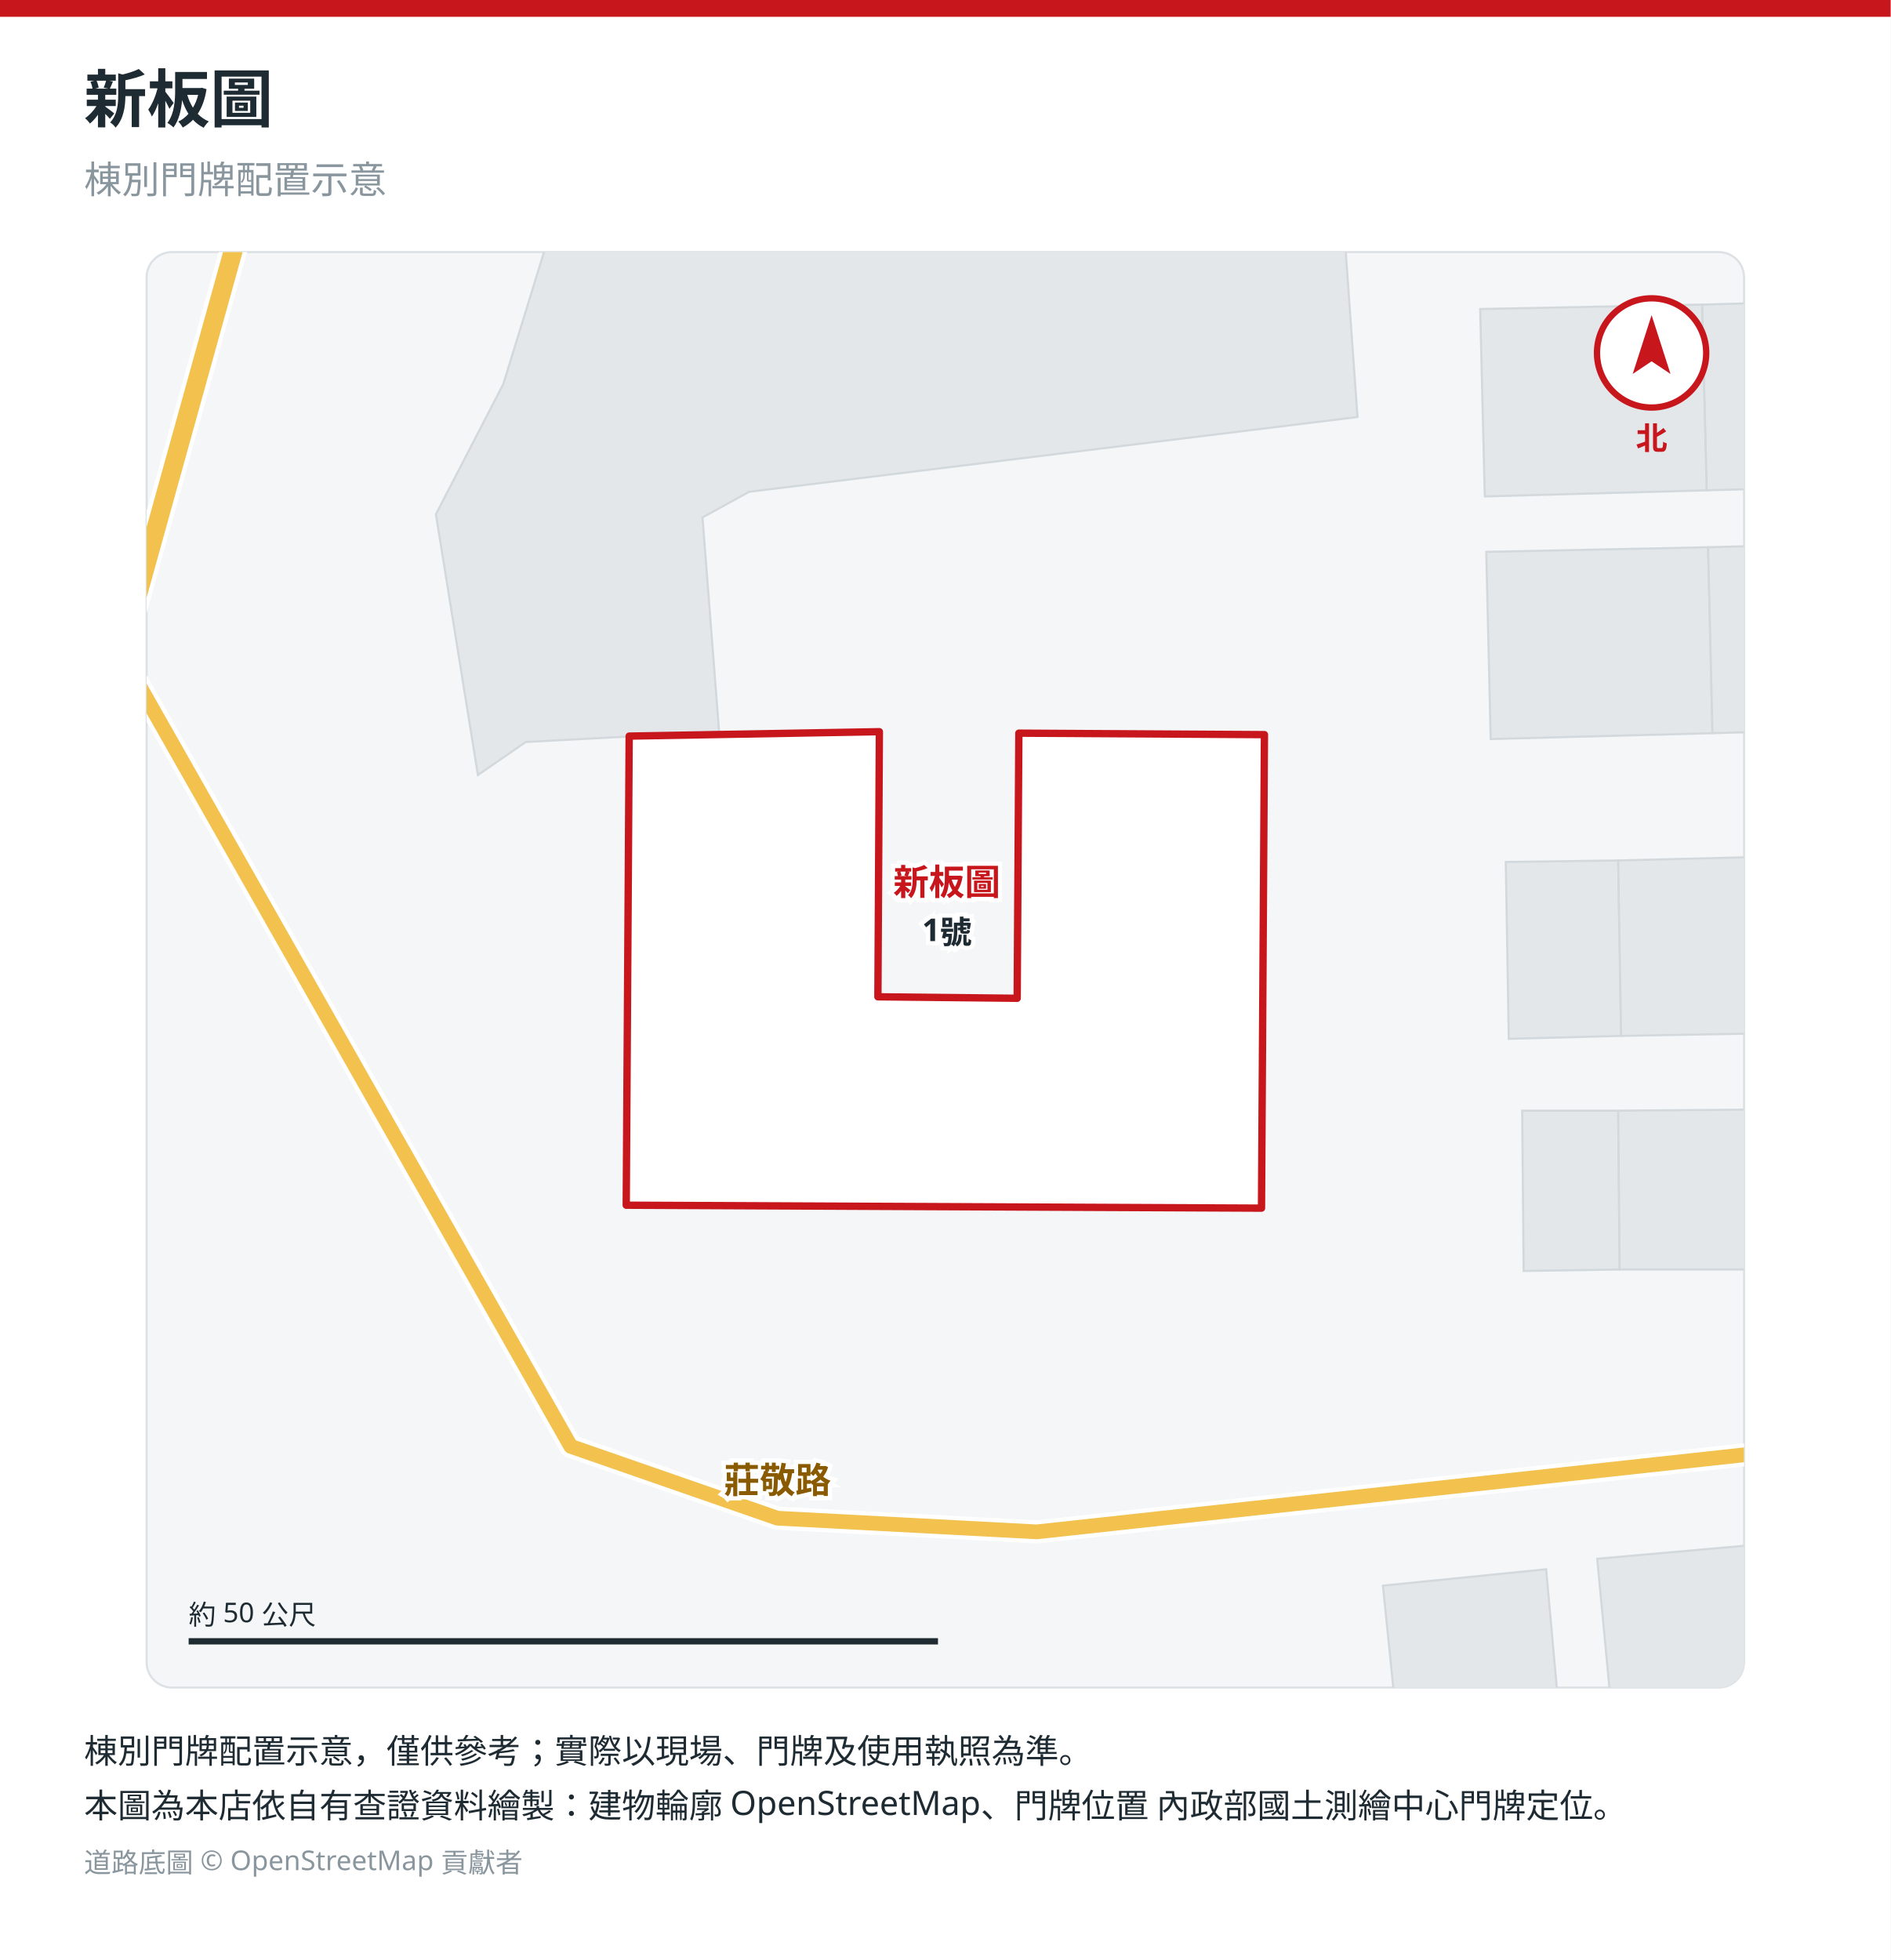
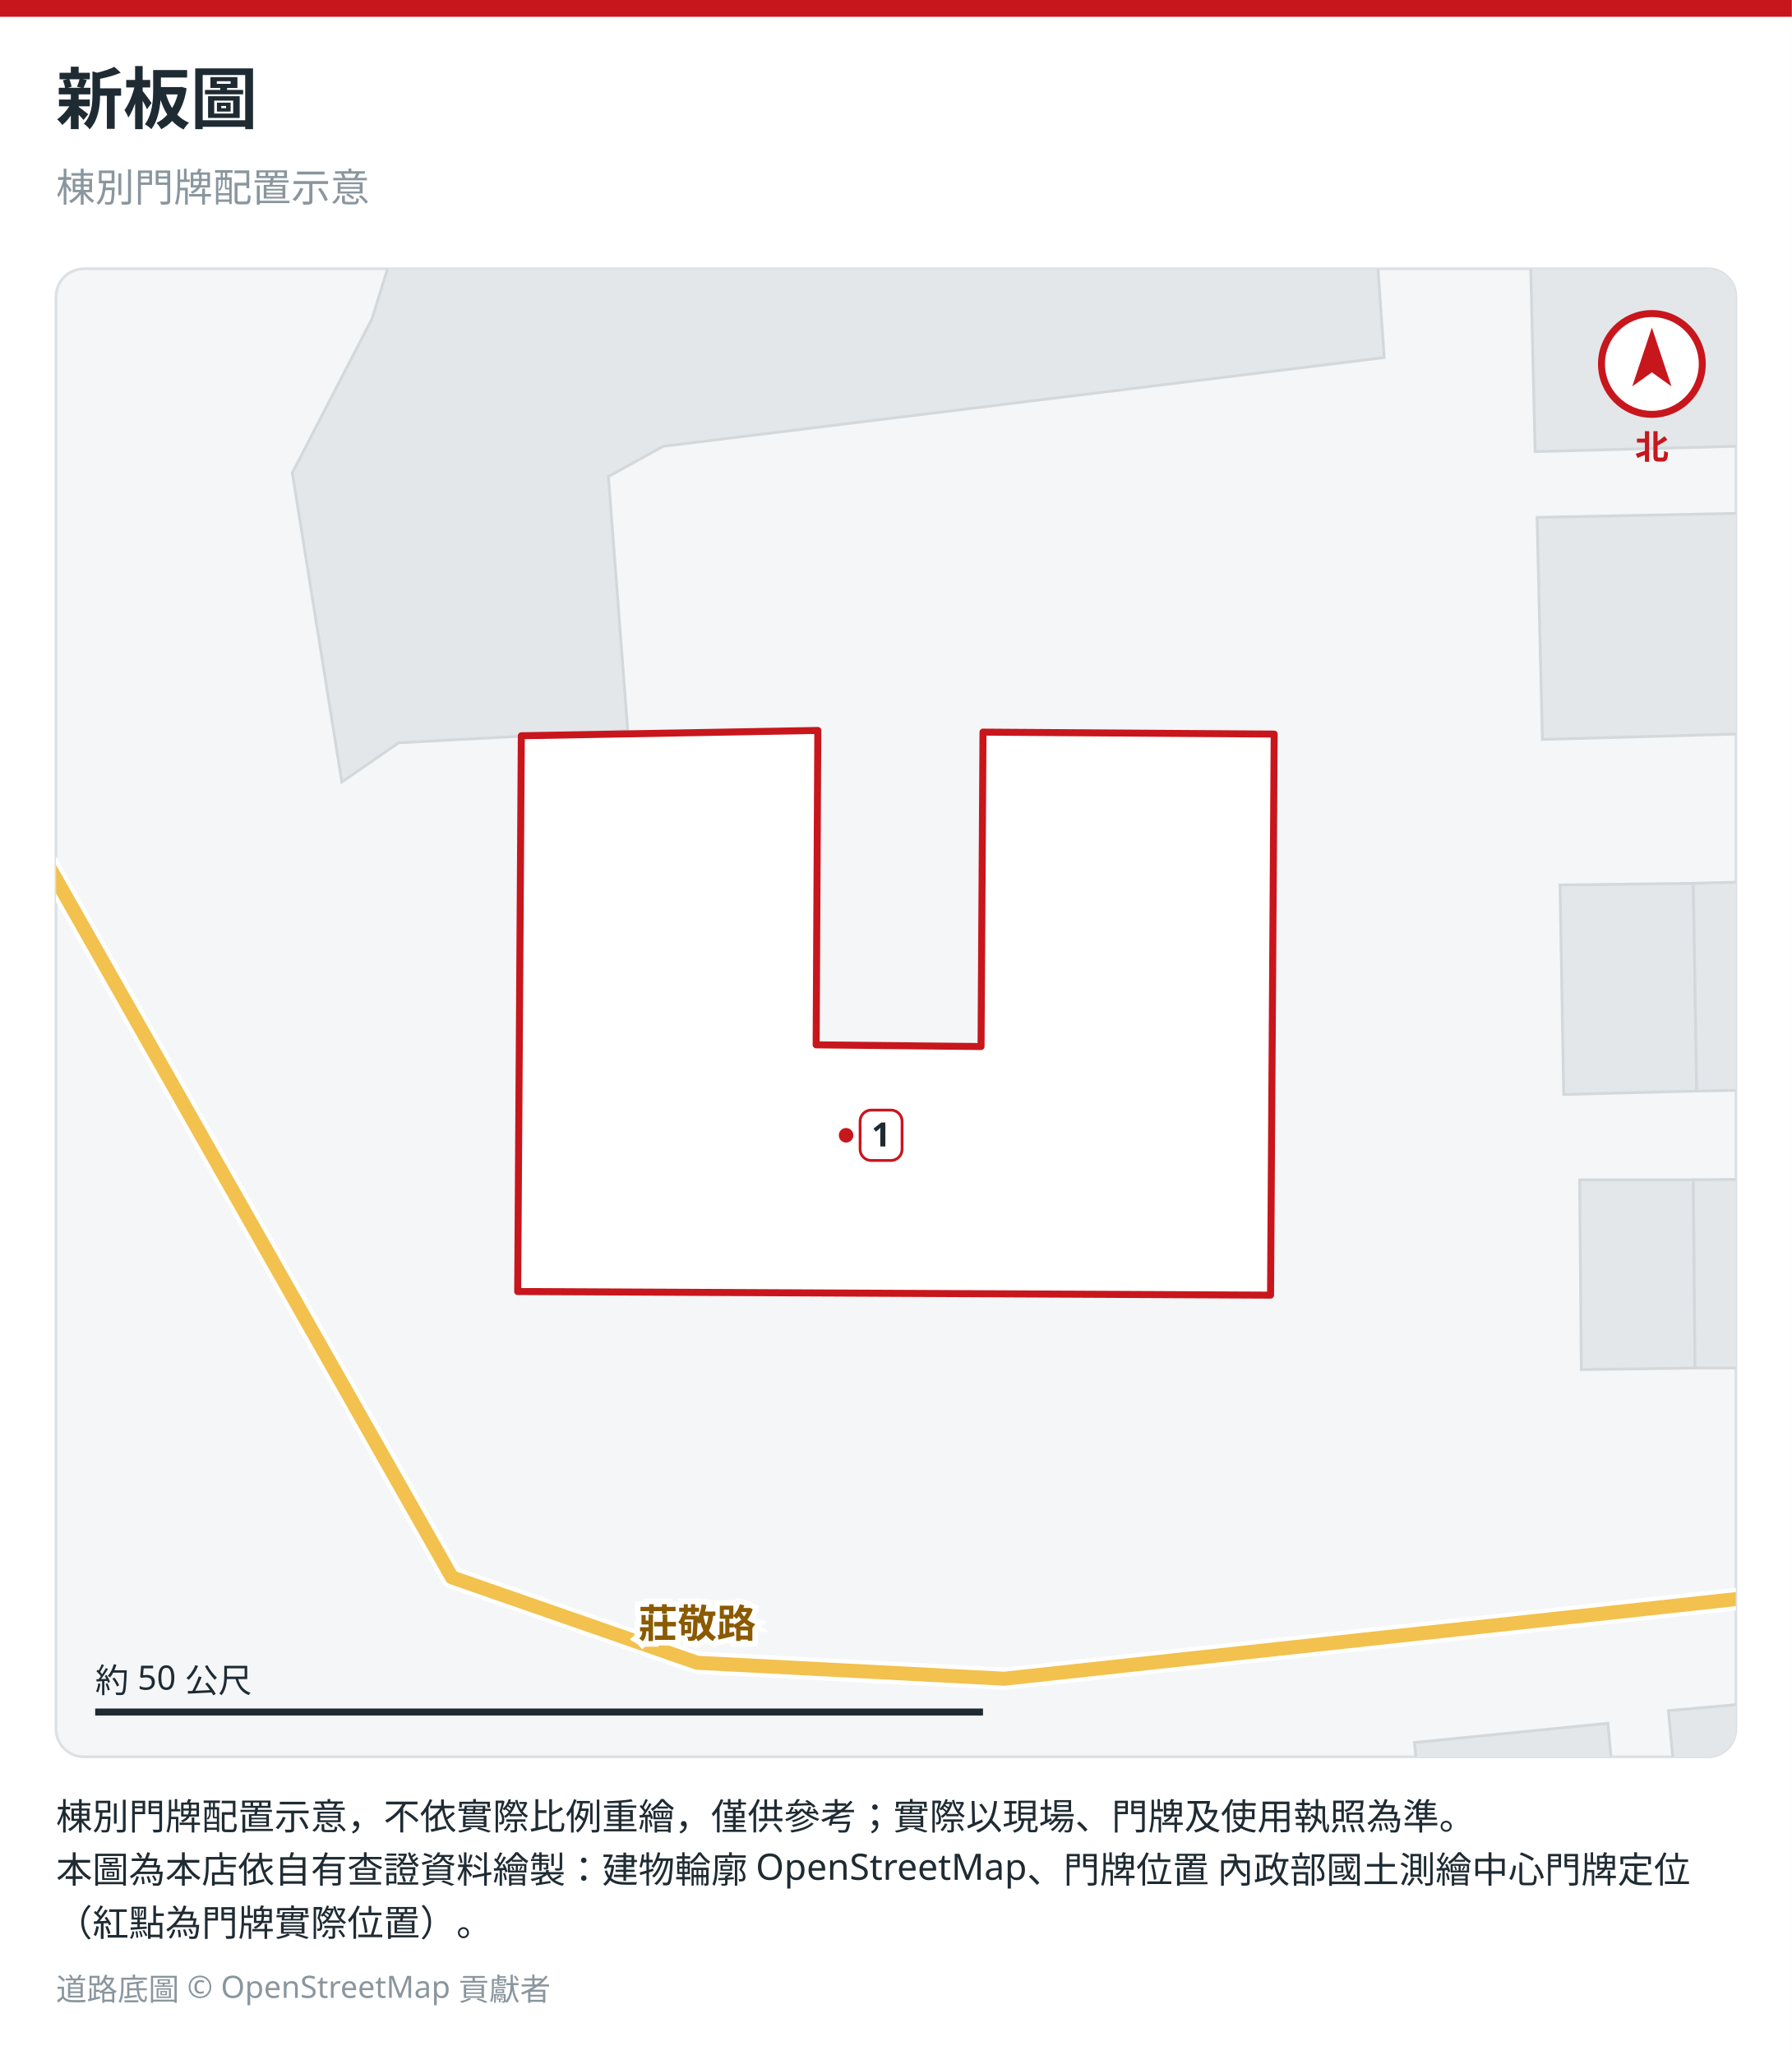
- <svg xmlns="http://www.w3.org/2000/svg" viewBox="0 0 900 933" width="900" height="933" font-family="Noto Sans TC, Microsoft JhengHei, PingFang TC, sans-serif">
+ <svg xmlns="http://www.w3.org/2000/svg" viewBox="0 0 640 734" preserveAspectRatio="xMidYMin meet" style="width:100%;height:auto;max-width:1280px" font-family="Noto Sans TC, Microsoft JhengHei, PingFang TC, sans-serif">
  <rect width="100%" height="100%" fill="#FFFFFF" />
-   <rect width="100%" height="8" fill="#C8161D" />
-   <text x="40" y="58" font-size="30" font-weight="700" fill="#1F2B33">新板圖</text>
-   <text x="40" y="92" font-size="18" fill="#8A969E">棟別門牌配置示意</text>
+   <rect width="100%" height="6" fill="#C8161D" />
+   <text x="20" y="44" font-size="24" font-weight="700" fill="#1F2B33">新板圖</text>
+   <text x="20" y="72" font-size="14" fill="#8A969E">棟別門牌配置示意</text>
  <defs>
    <clipPath id="c">
-       <rect x="69.8" y="120.0" width="760.4" height="683.3" rx="12" />
+       <rect x="20.0" y="96.0" width="600.0" height="531.5" rx="10" />
    </clipPath>
  </defs>
-   <rect x="69.8" y="120.0" width="760.4" height="683.3" rx="12" fill="#F4F6F7" stroke="#DCE1E5" />
+   <rect x="20.0" y="96.0" width="600.0" height="531.5" rx="10" fill="#F4F6F7" stroke="#DCE1E5" />
  <g clip-path="url(#c)">
-     <path d="M263.8,104.3 L239.6,182.8 L207.5,244.8 L227.5,368.9 L250.3,353.2 L342.3,348.3 L334.4,246.3 L356.6,234.1 L646.2,198.5 L636.9,67.9 Z" fill="#E3E7EA" stroke="#D2D8DC" stroke-width="1" />
-     <path d="M2.8,1130.0 L97.6,1053.0 L150.4,1118.6 L55.5,1194.9 Z" fill="#E3E7EA" stroke="#D2D8DC" stroke-width="1" />
-     <path d="M1077.7,513.7 L1196.1,510.2 L1198.2,597.2 L1079.8,600.0 Z" fill="#E3E7EA" stroke="#D2D8DC" stroke-width="1" />
-     <path d="M1068.4,398.9 L1186.8,395.3 L1189.7,481.6 L1071.3,485.2 Z" fill="#E3E7EA" stroke="#D2D8DC" stroke-width="1" />
-     <path d="M1056.3,249.1 L1174.7,245.5 L1176.8,331.8 L1058.4,335.4 Z" fill="#E3E7EA" stroke="#D2D8DC" stroke-width="1" />
-     <path d="M1034.9,881.8 L1026.3,807.6 L1136.9,794.1 L1151.9,913.2 L1104.8,918.9 L1099.1,873.9 Z" fill="#E3E7EA" stroke="#D2D8DC" stroke-width="1" />
-     <path d="M902.2,821.9 L1026.3,807.6 L1034.9,881.8 L911.5,896.1 Z" fill="#E3E7EA" stroke="#D2D8DC" stroke-width="1" />
-     <path d="M802.4,909.6 L793.1,835.4 L902.2,821.9 L911.5,896.1 Z" fill="#E3E7EA" stroke="#D2D8DC" stroke-width="1" />
-     <path d="M664.7,817.6 L741.7,810.5 L753.1,926.0 L676.1,933.2 Z" fill="#E3E7EA" stroke="#D2D8DC" stroke-width="1" />
-     <path d="M658.3,754.8 L736.0,747.0 L741.7,810.5 L664.7,817.6 Z" fill="#E3E7EA" stroke="#D2D8DC" stroke-width="1" />
-     <path d="M987.1,721.3 L1100.5,711.3 L1107.7,785.5 L994.2,796.2 Z" fill="#E3E7EA" stroke="#D2D8DC" stroke-width="1" />
-     <path d="M873.7,732.0 L987.1,721.3 L994.2,796.2 L880.8,806.9 Z" fill="#E3E7EA" stroke="#D2D8DC" stroke-width="1" />
-     <path d="M760.3,742.0 L873.7,732.0 L880.8,806.9 L767.4,816.9 Z" fill="#E3E7EA" stroke="#D2D8DC" stroke-width="1" />
-     <path d="M770.3,528.7 L771.0,604.3 L725.3,605.0 L724.6,528.7 Z" fill="#E3E7EA" stroke="#D2D8DC" stroke-width="1" />
-     <path d="M942.2,528.0 L1028.5,527.3 L1028.5,603.6 L942.2,603.6 Z" fill="#E3E7EA" stroke="#D2D8DC" stroke-width="1" />
-     <path d="M856.6,528.0 L942.2,528.0 L942.2,603.6 L856.6,604.3 Z" fill="#E3E7EA" stroke="#D2D8DC" stroke-width="1" />
-     <path d="M770.3,528.7 L856.6,528.0 L856.6,604.3 L771.0,604.3 Z" fill="#E3E7EA" stroke="#D2D8DC" stroke-width="1" />
-     <path d="M770.3,409.6 L771.7,493.1 L718.2,494.5 L716.8,410.3 Z" fill="#E3E7EA" stroke="#D2D8DC" stroke-width="1" />
-     <path d="M937.9,406.0 L1022.1,404.6 L1023.5,488.8 L939.3,490.2 Z" fill="#E3E7EA" stroke="#D2D8DC" stroke-width="1" />
-     <path d="M854.4,407.5 L937.9,406.0 L939.3,490.2 L855.9,491.6 Z" fill="#E3E7EA" stroke="#D2D8DC" stroke-width="1" />
-     <path d="M770.3,409.6 L854.4,407.5 L855.9,491.6 L771.7,493.1 Z" fill="#E3E7EA" stroke="#D2D8DC" stroke-width="1" />
-     <path d="M707.5,262.7 L813.1,260.5 L815.2,349.0 L709.6,351.8 Z" fill="#E3E7EA" stroke="#D2D8DC" stroke-width="1" />
-     <path d="M918.6,257.7 L1024.2,254.8 L1026.3,343.3 L920.8,346.1 Z" fill="#E3E7EA" stroke="#D2D8DC" stroke-width="1" />
-     <path d="M813.1,260.5 L918.6,257.7 L920.8,346.1 L815.2,349.0 Z" fill="#E3E7EA" stroke="#D2D8DC" stroke-width="1" />
-     <path d="M810.2,145.0 L915.8,142.1 L917.9,230.6 L812.4,233.4 Z" fill="#E3E7EA" stroke="#D2D8DC" stroke-width="1" />
-     <path d="M704.6,147.1 L810.2,145.0 L812.4,233.4 L706.8,236.3 Z" fill="#E3E7EA" stroke="#D2D8DC" stroke-width="1" />
-     <path d="M299.5,-331.5 L253.1,-230.9 L241.7,-130.4 L243.1,-0.5 L251.7,23.0 L645.4,-26.9 L640.4,-80.4 L639.0,-123.9 L662.6,-171.7 Z" fill="#E3E7EA" stroke="#D2D8DC" stroke-width="1" />
-     <path d="M-237.6,34.4 L-94.2,-54.8 L-83.5,-65.5 L-82.8,-80.4 L-85.7,-95.4 L-192.7,-272.3 L-291.1,-207.4 L-246.9,-141.1 L-234.0,-148.9 L-194.1,-94.0 L-216.9,-81.9 L-234.8,-105.4 L-298.2,-61.9 L-271.1,-21.9 L-277.6,-19.1 L-260.4,8.7 L-254.7,5.2 Z" fill="#E3E7EA" stroke="#D2D8DC" stroke-width="1" />
-     <path d="M880.8,-12.7 L970.7,-14.1 L972.1,78.6 L882.3,80.1 Z" fill="#E3E7EA" stroke="#D2D8DC" stroke-width="1" />
-     <path d="M790.2,-11.2 L880.8,-12.7 L882.3,80.1 L791.7,81.5 Z" fill="#E3E7EA" stroke="#D2D8DC" stroke-width="1" />
-     <path d="M700.4,-9.8 L790.2,-11.2 L791.7,81.5 L701.8,82.9 Z" fill="#E3E7EA" stroke="#D2D8DC" stroke-width="1" />
-     <path d="M835.2,-35.5 L707.5,-24.8 L701.1,-104.0 L828.8,-114.0 Z" fill="#E3E7EA" stroke="#D2D8DC" stroke-width="1" />
-     <path d="M962.9,-45.5 L835.2,-35.5 L828.8,-114.0 L956.4,-123.9 Z" fill="#E3E7EA" stroke="#D2D8DC" stroke-width="1" />
-     <path d="M1145.5,-34.8 L1056.3,-32.6 L1053.4,-143.9 L1142.6,-146.8 Z" fill="#E3E7EA" stroke="#D2D8DC" stroke-width="1" />
-     <path d="M1169.7,66.5 L1052.0,69.4 L1049.2,-14.1 L1167.6,-17.0 Z" fill="#E3E7EA" stroke="#D2D8DC" stroke-width="1" />
-     <path d="M1055.6,143.5 L1174.0,140.0 L1176.1,226.3 L1057.7,229.8 Z" fill="#E3E7EA" stroke="#D2D8DC" stroke-width="1" />
-     <path d="M915.8,142.1 L1021.3,139.3 L1023.5,227.7 L917.9,230.6 Z" fill="#E3E7EA" stroke="#D2D8DC" stroke-width="1" />
-     <path d="M602.6,1212.0 L731.0,1212.0 L731.0,1083.7 L602.6,1083.7 Z" fill="#E3E7EA" stroke="#D2D8DC" stroke-width="1" />
-     <path d="M2673.3,-1048.4 L2258.2,-957.8 L1823.8,-925.0 L914.4,-944.2 L579.8,-898.6 L432.9,-804.4 L312.3,-691.0 L104.8,-401.4 L68.4,-255.2 L19.9,185.6 L-219.8,567.2 L-373.9,724.2 L-542.9,854.0 L-1308.3,1336.9" fill="none" stroke="#FFFFFF" stroke-width="13" stroke-linecap="round" stroke-linejoin="round" />
-     <path d="M2673.3,-1048.4 L2258.2,-957.8 L1823.8,-925.0 L914.4,-944.2 L579.8,-898.6 L432.9,-804.4 L312.3,-691.0 L104.8,-401.4 L68.4,-255.2 L19.9,185.6 L-219.8,567.2 L-373.9,724.2 L-542.9,854.0 L-1308.3,1336.9" fill="none" stroke="#F2C14E" stroke-width="9" stroke-linecap="round" stroke-linejoin="round" />
-     <path d="M-1184.2,1417.5 L-429.5,902.5 L-117.1,588.6 L57.7,311.2 L123.3,75.1 L169.0,-320.8 L271.0,-512.7 L504.9,-767.3 L650.4,-828.7 L860.1,-867.2 L1778.9,-846.5 L2339.5,-889.3 L2717.6,-971.3" fill="none" stroke="#FFFFFF" stroke-width="13" stroke-linecap="round" stroke-linejoin="round" />
-     <path d="M-1184.2,1417.5 L-429.5,902.5 L-117.1,588.6 L57.7,311.2 L123.3,75.1 L169.0,-320.8 L271.0,-512.7 L504.9,-767.3 L650.4,-828.7 L860.1,-867.2 L1778.9,-846.5 L2339.5,-889.3 L2717.6,-971.3" fill="none" stroke="#F2C14E" stroke-width="9" stroke-linecap="round" stroke-linejoin="round" />
-     <path d="M1827.4,334.0 L1738.9,451.0 L1564.9,579.4 L1391.5,631.4 L493.5,729.2 L370.1,722.7 L271.7,688.5 L57.7,311.2 L-18.6,257.7" fill="none" stroke="#FFFFFF" stroke-width="11" stroke-linecap="round" stroke-linejoin="round" />
-     <path d="M1827.4,334.0 L1738.9,451.0 L1564.9,579.4 L1391.5,631.4 L493.5,729.2 L370.1,722.7 L271.7,688.5 L57.7,311.2 L-18.6,257.7" fill="none" stroke="#F2C14E" stroke-width="7" stroke-linecap="round" stroke-linejoin="round" />
-     <path d="M-36.5,-80.4 L-654.2,300.5 L-816.8,247.7" fill="none" stroke="#FFFFFF" stroke-width="11" stroke-linecap="round" stroke-linejoin="round" />
-     <path d="M-36.5,-80.4 L-654.2,300.5 L-816.8,247.7" fill="none" stroke="#F2C14E" stroke-width="7" stroke-linecap="round" stroke-linejoin="round" />
-     <path d="M1838.1,-4995.0 L-430.2,-1496.3 L-500.1,-1345.1 L-521.5,-1213.1 L-491.5,-954.9 L-258.3,-464.2 L45.6,53.0" fill="none" stroke="#FFFFFF" stroke-width="11" stroke-linecap="round" stroke-linejoin="round" />
-     <path d="M1838.1,-4995.0 L-430.2,-1496.3 L-500.1,-1345.1 L-521.5,-1213.1 L-491.5,-954.9 L-258.3,-464.2 L45.6,53.0" fill="none" stroke="#F2C14E" stroke-width="7" stroke-linecap="round" stroke-linejoin="round" />
-     <path d="M68.4,-255.2 L13.5,-218.8 L-99.9,-201.0" fill="none" stroke="#FFFFFF" stroke-width="11" stroke-linecap="round" stroke-linejoin="round" />
-     <path d="M68.4,-255.2 L13.5,-218.8 L-99.9,-201.0" fill="none" stroke="#F2C14E" stroke-width="7" stroke-linecap="round" stroke-linejoin="round" />
-     <path d="M298.1,573.7 L299.5,350.4 L418.6,348.3 L417.9,474.5 L484.2,475.2 L485.0,349.0 L601.9,349.7 L600.5,575.1 Z" fill="#FFFFFF" stroke="#C8161D" stroke-width="3.5" stroke-linejoin="round" />
+     <path d="M154.5,44.0 L132.9,113.8 L104.4,168.9 L122.1,279.3 L142.4,265.3 L224.2,260.9 L217.3,170.2 L236.9,159.4 L494.4,127.7 L486.2,11.6 Z" fill="#E3E7EA" stroke="#D2D8DC" stroke-width="1" />
+     <path d="M869.9,305.9 L975.2,302.8 L977.7,379.5 L872.4,382.7 Z" fill="#E3E7EA" stroke="#D2D8DC" stroke-width="1" />
+     <path d="M859.1,172.7 L964.4,169.6 L966.3,246.3 L861.0,249.5 Z" fill="#E3E7EA" stroke="#D2D8DC" stroke-width="1" />
+     <path d="M840.1,735.3 L832.5,669.4 L930.8,657.3 L944.1,763.2 L902.2,768.3 L897.2,728.3 Z" fill="#E3E7EA" stroke="#D2D8DC" stroke-width="1" />
+     <path d="M722.1,682.0 L832.5,669.4 L840.1,735.3 L730.4,748.0 Z" fill="#E3E7EA" stroke="#D2D8DC" stroke-width="1" />
+     <path d="M633.3,760.1 L625.1,694.1 L722.1,682.0 L730.4,748.0 Z" fill="#E3E7EA" stroke="#D2D8DC" stroke-width="1" />
+     <path d="M510.9,678.2 L579.4,671.9 L589.6,774.6 L521.1,781.0 Z" fill="#E3E7EA" stroke="#D2D8DC" stroke-width="1" />
+     <path d="M505.2,622.4 L574.3,615.5 L579.4,671.9 L510.9,678.2 Z" fill="#E3E7EA" stroke="#D2D8DC" stroke-width="1" />
+     <path d="M797.6,592.6 L898.4,583.7 L904.8,649.7 L803.9,659.2 Z" fill="#E3E7EA" stroke="#D2D8DC" stroke-width="1" />
+     <path d="M696.7,602.1 L797.6,592.6 L803.9,659.2 L703.1,668.7 Z" fill="#E3E7EA" stroke="#D2D8DC" stroke-width="1" />
+     <path d="M595.9,611.0 L696.7,602.1 L703.1,668.7 L602.2,677.6 Z" fill="#E3E7EA" stroke="#D2D8DC" stroke-width="1" />
+     <path d="M604.8,421.4 L605.4,488.6 L564.8,489.2 L564.2,421.4 Z" fill="#E3E7EA" stroke="#D2D8DC" stroke-width="1" />
+     <path d="M757.6,420.7 L834.4,420.1 L834.4,488.0 L757.6,488.0 Z" fill="#E3E7EA" stroke="#D2D8DC" stroke-width="1" />
+     <path d="M681.5,420.7 L757.6,420.7 L757.6,488.0 L681.5,488.6 Z" fill="#E3E7EA" stroke="#D2D8DC" stroke-width="1" />
+     <path d="M604.8,421.4 L681.5,420.7 L681.5,488.6 L605.4,488.6 Z" fill="#E3E7EA" stroke="#D2D8DC" stroke-width="1" />
+     <path d="M604.8,315.5 L606.0,389.7 L558.5,390.9 L557.2,316.1 Z" fill="#E3E7EA" stroke="#D2D8DC" stroke-width="1" />
+     <path d="M753.8,312.3 L828.7,311.0 L829.9,385.9 L755.1,387.1 Z" fill="#E3E7EA" stroke="#D2D8DC" stroke-width="1" />
+     <path d="M679.6,313.5 L753.8,312.3 L755.1,387.1 L680.9,388.4 Z" fill="#E3E7EA" stroke="#D2D8DC" stroke-width="1" />
+     <path d="M604.8,315.5 L679.6,313.5 L680.9,388.4 L606.0,389.7 Z" fill="#E3E7EA" stroke="#D2D8DC" stroke-width="1" />
+     <path d="M549.0,184.8 L642.8,182.9 L644.7,261.5 L550.9,264.1 Z" fill="#E3E7EA" stroke="#D2D8DC" stroke-width="1" />
+     <path d="M736.7,180.4 L830.6,177.8 L832.5,256.5 L738.6,259.0 Z" fill="#E3E7EA" stroke="#D2D8DC" stroke-width="1" />
+     <path d="M642.8,182.9 L736.7,180.4 L738.6,259.0 L644.7,261.5 Z" fill="#E3E7EA" stroke="#D2D8DC" stroke-width="1" />
+     <path d="M640.3,80.1 L734.2,77.6 L736.1,156.3 L642.2,158.8 Z" fill="#E3E7EA" stroke="#D2D8DC" stroke-width="1" />
+     <path d="M546.4,82.0 L640.3,80.1 L642.2,158.8 L548.3,161.3 Z" fill="#E3E7EA" stroke="#D2D8DC" stroke-width="1" />
+     <path d="M186.2,-343.5 L144.9,-254.1 L134.8,-164.7 L136.1,-49.2 L143.7,-28.3 L493.8,-72.7 L489.3,-120.3 L488.1,-159.0 L509.0,-201.5 Z" fill="#E3E7EA" stroke="#D2D8DC" stroke-width="1" />
+     <path d="M-291.4,-18.2 L-163.9,-97.4 L-154.4,-107.0 L-153.8,-120.3 L-156.3,-133.6 L-251.5,-290.9 L-339.0,-233.2 L-299.7,-174.2 L-288.2,-181.2 L-252.7,-132.3 L-273.0,-121.5 L-288.9,-142.5 L-345.3,-103.8 L-321.2,-68.3 L-326.9,-65.7 L-311.7,-41.0 L-306.6,-44.2 Z" fill="#E3E7EA" stroke="#D2D8DC" stroke-width="1" />
+     <path d="M703.1,-60.0 L783.0,-61.3 L784.3,21.2 L704.4,22.4 Z" fill="#E3E7EA" stroke="#D2D8DC" stroke-width="1" />
+     <path d="M622.5,-58.8 L703.1,-60.0 L704.4,22.4 L623.8,23.7 Z" fill="#E3E7EA" stroke="#D2D8DC" stroke-width="1" />
+     <path d="M542.6,-57.5 L622.5,-58.8 L623.8,23.7 L543.9,25.0 Z" fill="#E3E7EA" stroke="#D2D8DC" stroke-width="1" />
+     <path d="M662.5,-80.3 L549.0,-70.8 L543.3,-141.2 L656.8,-150.1 Z" fill="#E3E7EA" stroke="#D2D8DC" stroke-width="1" />
+     <path d="M776.0,-89.2 L662.5,-80.3 L656.8,-150.1 L770.3,-159.0 Z" fill="#E3E7EA" stroke="#D2D8DC" stroke-width="1" />
+     <path d="M938.4,-79.7 L859.1,-77.8 L856.6,-176.7 L935.9,-179.3 Z" fill="#E3E7EA" stroke="#D2D8DC" stroke-width="1" />
+     <path d="M960.0,10.4 L855.3,12.9 L852.8,-61.3 L958.1,-63.8 Z" fill="#E3E7EA" stroke="#D2D8DC" stroke-width="1" />
+     <path d="M858.5,78.9 L963.8,75.7 L965.7,152.4 L860.4,155.6 Z" fill="#E3E7EA" stroke="#D2D8DC" stroke-width="1" />
+     <path d="M734.2,77.6 L828.0,75.1 L829.9,153.7 L736.1,156.3 Z" fill="#E3E7EA" stroke="#D2D8DC" stroke-width="1" />
+     <path d="M2297.0,-981.0 L1927.8,-900.4 L1541.6,-871.2 L732.9,-888.4 L435.4,-847.8 L304.8,-764.0 L197.6,-663.2 L13.0,-405.7 L-19.3,-275.7 L-62.5,116.3 L-275.6,455.6 L-412.6,595.2 L-562.9,710.6 L-1243.4,1140.0" fill="none" stroke="#FFFFFF" stroke-width="10" stroke-linecap="round" stroke-linejoin="round" />
+     <path d="M2297.0,-981.0 L1927.8,-900.4 L1541.6,-871.2 L732.9,-888.4 L435.4,-847.8 L304.8,-764.0 L197.6,-663.2 L13.0,-405.7 L-19.3,-275.7 L-62.5,116.3 L-275.6,455.6 L-412.6,595.2 L-562.9,710.6 L-1243.4,1140.0" fill="none" stroke="#F2C14E" stroke-width="7" stroke-linecap="round" stroke-linejoin="round" />
+     <path d="M-1133.1,1211.6 L-462.0,753.7 L-184.2,474.6 L-28.8,227.9 L29.5,18.0 L70.1,-334.0 L160.8,-504.6 L368.8,-731.1 L498.2,-785.6 L684.7,-819.9 L1501.6,-801.5 L2000.1,-839.5 L2336.3,-912.5" fill="none" stroke="#FFFFFF" stroke-width="10" stroke-linecap="round" stroke-linejoin="round" />
+     <path d="M-1133.1,1211.6 L-462.0,753.7 L-184.2,474.6 L-28.8,227.9 L29.5,18.0 L70.1,-334.0 L160.8,-504.6 L368.8,-731.1 L498.2,-785.6 L684.7,-819.9 L1501.6,-801.5 L2000.1,-839.5 L2336.3,-912.5" fill="none" stroke="#F2C14E" stroke-width="7" stroke-linecap="round" stroke-linejoin="round" />
+     <path d="M1544.7,248.2 L1466.1,352.2 L1311.3,466.4 L1157.2,512.7 L358.7,599.6 L249.0,593.9 L161.4,563.4 L-28.8,227.9 L-96.7,180.4" fill="none" stroke="#FFFFFF" stroke-width="8" stroke-linecap="round" stroke-linejoin="round" />
+     <path d="M1544.7,248.2 L1466.1,352.2 L1311.3,466.4 L1157.2,512.7 L358.7,599.6 L249.0,593.9 L161.4,563.4 L-28.8,227.9 L-96.7,180.4" fill="none" stroke="#F2C14E" stroke-width="5" stroke-linecap="round" stroke-linejoin="round" />
+     <path d="M-112.6,-120.3 L-661.8,218.4 L-806.4,171.5" fill="none" stroke="#FFFFFF" stroke-width="8" stroke-linecap="round" stroke-linejoin="round" />
+     <path d="M-112.6,-120.3 L-661.8,218.4 L-806.4,171.5" fill="none" stroke="#F2C14E" stroke-width="5" stroke-linecap="round" stroke-linejoin="round" />
+     <path d="M1554.2,-4490.3 L-462.7,-1379.3 L-524.8,-1244.8 L-543.8,-1127.5 L-517.2,-897.9 L-309.8,-461.5 L-39.6,-1.7" fill="none" stroke="#FFFFFF" stroke-width="8" stroke-linecap="round" stroke-linejoin="round" />
+     <path d="M1554.2,-4490.3 L-462.7,-1379.3 L-524.8,-1244.8 L-543.8,-1127.5 L-517.2,-897.9 L-309.8,-461.5 L-39.6,-1.7" fill="none" stroke="#F2C14E" stroke-width="5" stroke-linecap="round" stroke-linejoin="round" />
+     <path d="M-19.3,-275.7 L-68.2,-243.3 L-169.0,-227.5" fill="none" stroke="#FFFFFF" stroke-width="8" stroke-linecap="round" stroke-linejoin="round" />
+     <path d="M-19.3,-275.7 L-68.2,-243.3 L-169.0,-227.5" fill="none" stroke="#F2C14E" stroke-width="5" stroke-linecap="round" stroke-linejoin="round" />
+     <path d="M184.9,461.3 L186.2,262.8 L292.1,260.9 L291.5,373.2 L350.4,373.8 L351.1,261.5 L455.1,262.2 L453.8,462.6 Z" fill="#FFFFFF" stroke="#C8161D" stroke-width="2.5" stroke-linejoin="round" />
  </g>
-   <text x="370.1" y="710.7" font-size="17" font-weight="700" fill="#8A5A00" text-anchor="middle" stroke="#FFFFFF" stroke-width="4" paint-order="stroke">莊敬路</text>
-   <text x="450.7" y="426.0" font-size="17" font-weight="700" fill="#C8161D" text-anchor="middle" stroke="#FFFFFF" stroke-width="4" paint-order="stroke">新板圖</text>
-   <text x="450.7" y="448.0" font-size="15" font-weight="600" fill="#1F2B33" text-anchor="middle" stroke="#FFFFFF" stroke-width="4" paint-order="stroke">1號</text>
-   <circle cx="786.2" cy="168.0" r="26" fill="#FFFFFF" stroke="#C8161D" stroke-width="3" />
-   <path d="M786.2,150.0 L795.2,178.0 L786.2,172.0 L777.2,178.0 Z" fill="#C8161D" />
-   <text x="786.2" y="214.0" font-size="15" font-weight="700" fill="#C8161D" text-anchor="middle">北</text>
-   <line x1="89.8" y1="781.3" x2="446.5" y2="781.3" stroke="#1F2B33" stroke-width="3" />
-   <text x="89.8" y="773.3" font-size="13" fill="#1F2B33">約 50 公尺</text>
-   <text x="40" y="839.3" font-size="16" fill="#1F2B33">棟別門牌配置示意，僅供參考；實際以現場、門牌及使用執照為準。</text>
-   <text x="40" y="865.3" font-size="16" fill="#1F2B33">本圖為本店依自有查證資料繪製：建物輪廓 OpenStreetMap、門牌位置 內政部國土測繪中心門牌定位。</text>
-   <text x="40" y="891.3" font-size="13" fill="#8A969E">道路底圖 © OpenStreetMap 貢獻者</text>
+   <text x="249.0" y="584.9" font-size="14" font-weight="700" fill="#8A5A00" text-anchor="middle" stroke="#FFFFFF" stroke-width="4" paint-order="stroke">莊敬路</text>
+   <circle cx="302.2" cy="405.5" r="3.2" fill="#C8161D" stroke="#FFFFFF" stroke-width="1.2" />
+   <rect x="307.2" y="396.5" width="15.0" height="18.0" rx="4" fill="#FFFFFF" fill-opacity="0.94" stroke="#C8161D" stroke-width="1" />
+   <text x="314.7" y="409.5" font-size="12" font-weight="700" fill="#1F2B33" text-anchor="middle">1</text>
+   <circle cx="590.0" cy="130.0" r="18" fill="#FFFFFF" stroke="#C8161D" stroke-width="2.5" />
+   <path d="M590.0,117.0 L597.0,138.0 L590.0,133.0 L583.0,138.0 Z" fill="#C8161D" />
+   <text x="590.0" y="164.0" font-size="12" font-weight="700" fill="#C8161D" text-anchor="middle">北</text>
+   <line x1="34.0" y1="611.5" x2="351.1" y2="611.5" stroke="#1F2B33" stroke-width="2.5" />
+   <text x="34.0" y="604.5" font-size="12" fill="#1F2B33">約 50 公尺</text>
+   <text x="20" y="653.5" font-size="13" fill="#1F2B33">棟別門牌配置示意，不依實際比例重繪，僅供參考；實際以現場、門牌及使用執照為準。</text>
+   <text x="20" y="672.5" font-size="13" fill="#1F2B33">本圖為本店依自有查證資料繪製：建物輪廓 OpenStreetMap、門牌位置 內政部國土測繪中心門牌定位</text>
+   <text x="20" y="691.5" font-size="13" fill="#1F2B33">（紅點為門牌實際位置）。</text>
+   <text x="20" y="714.5" font-size="11" fill="#8A969E">道路底圖 © OpenStreetMap 貢獻者</text>
</svg>
